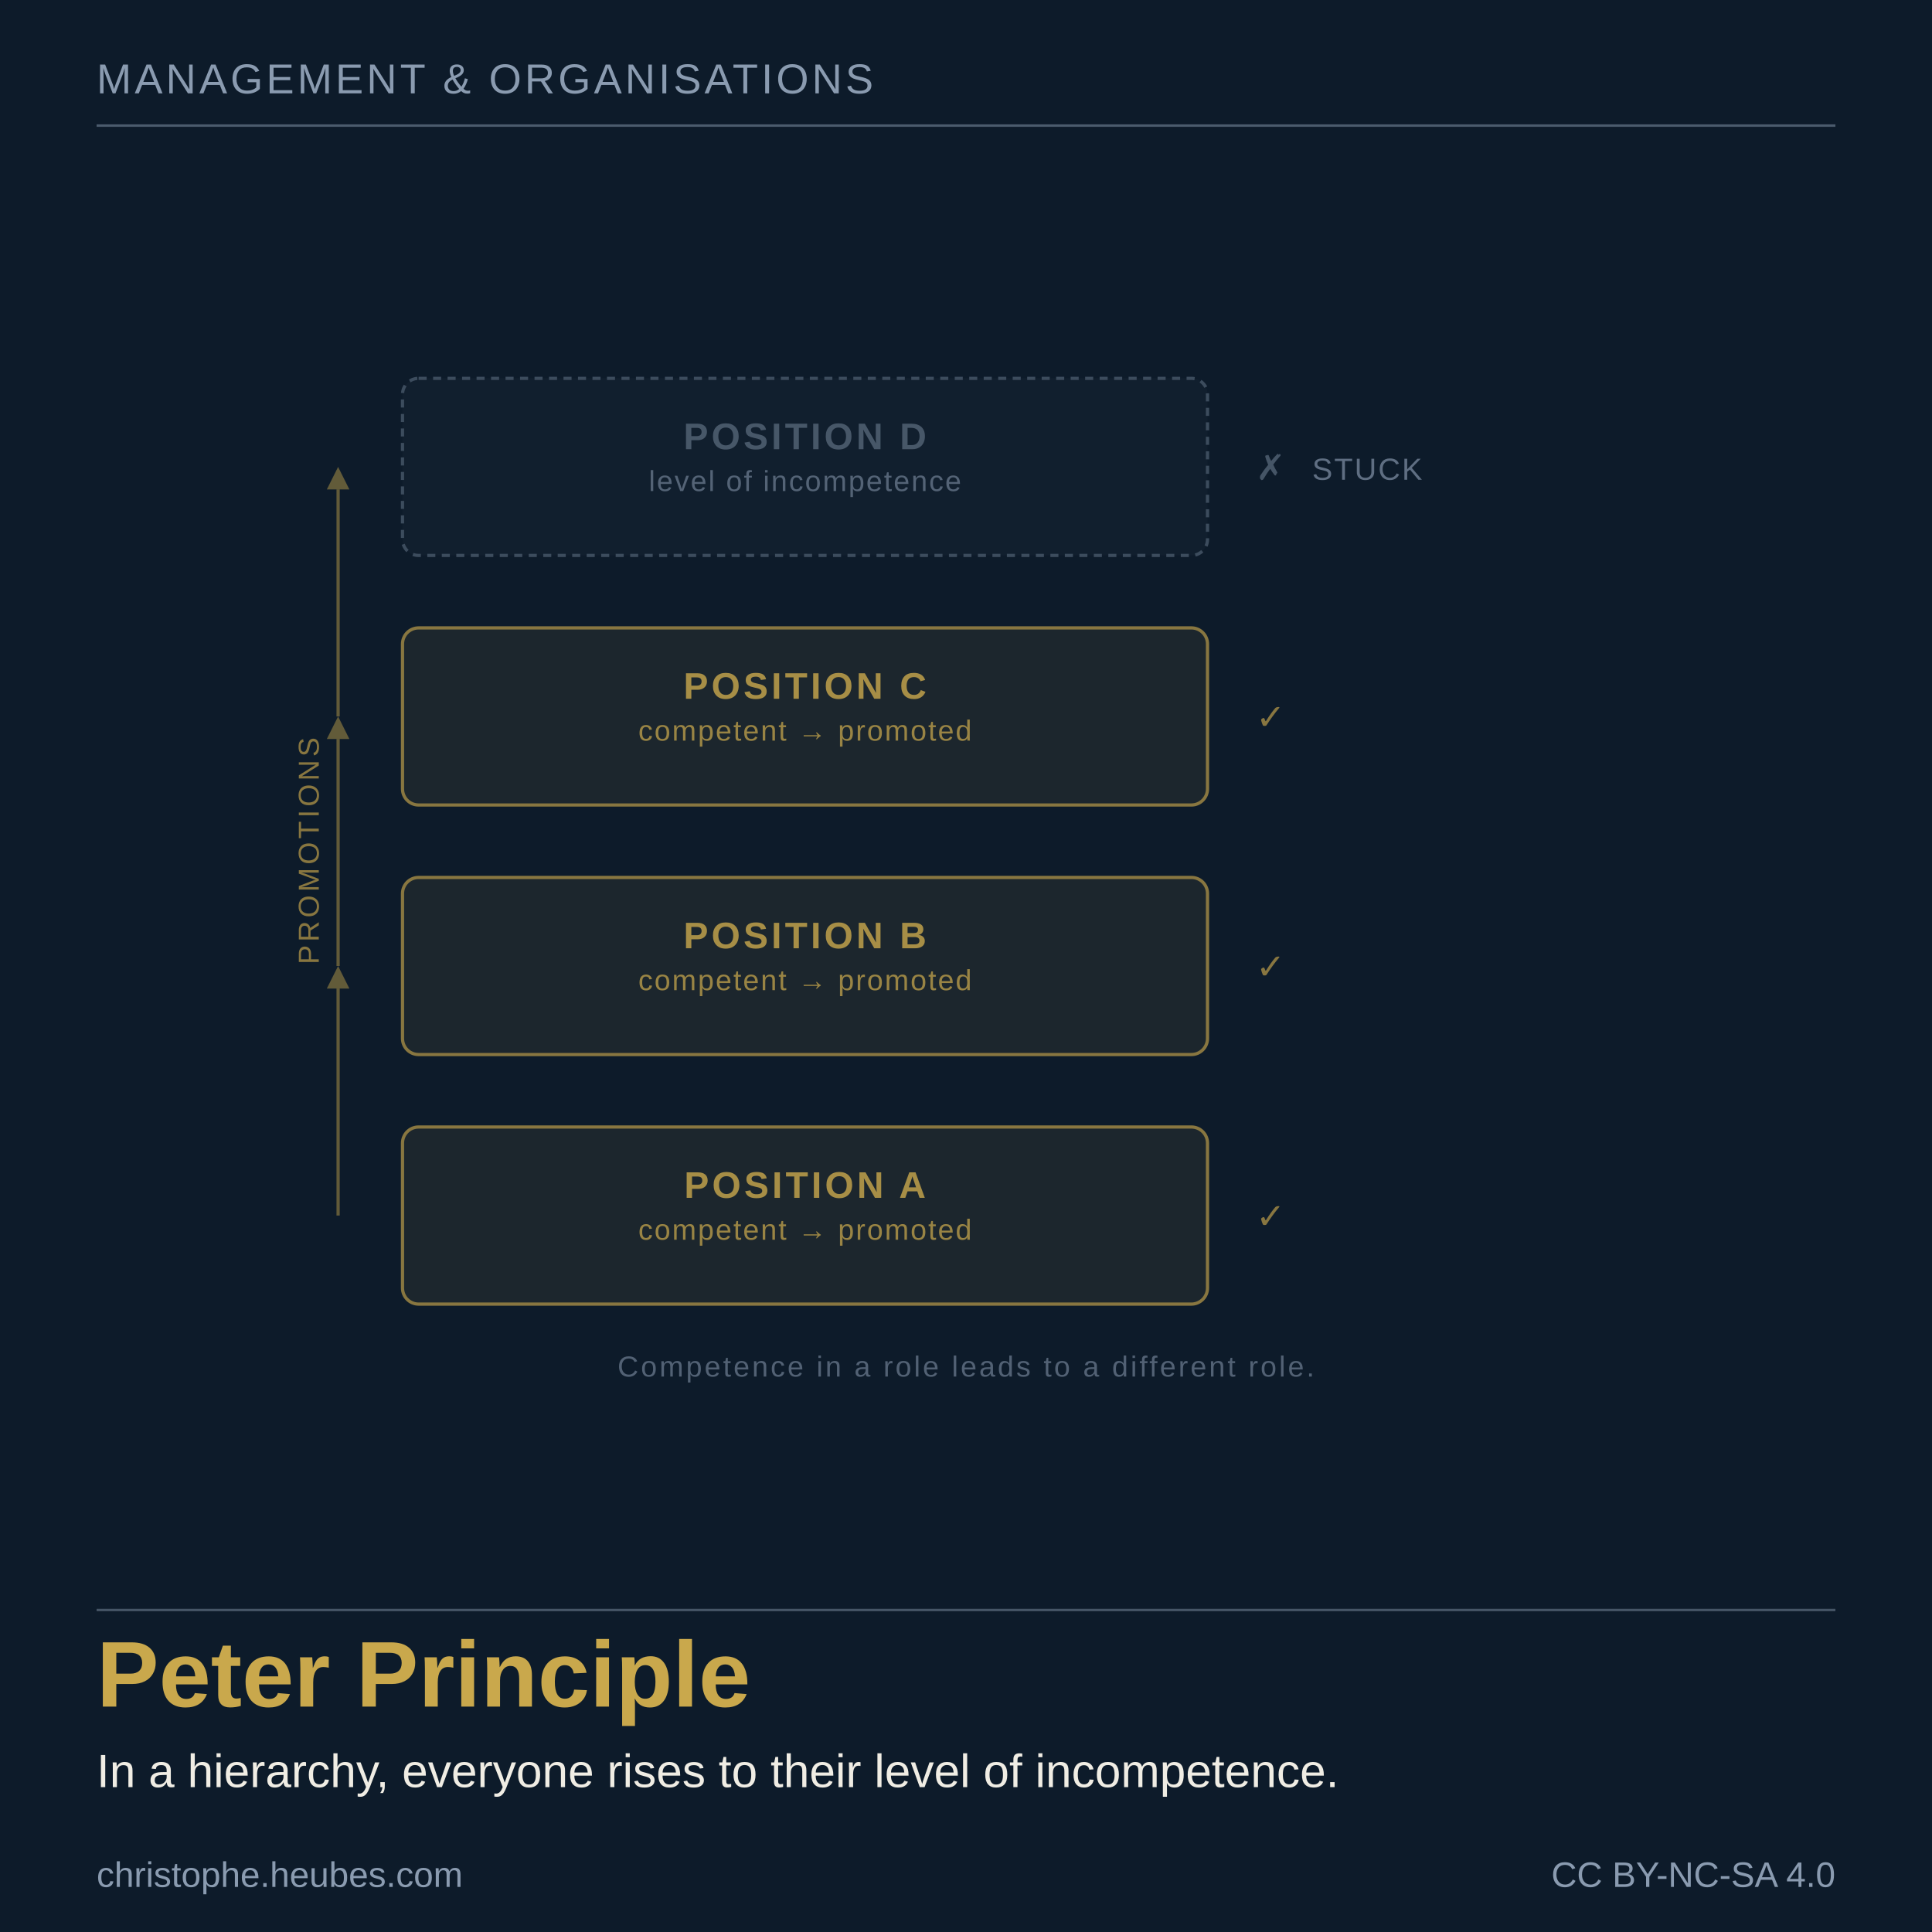
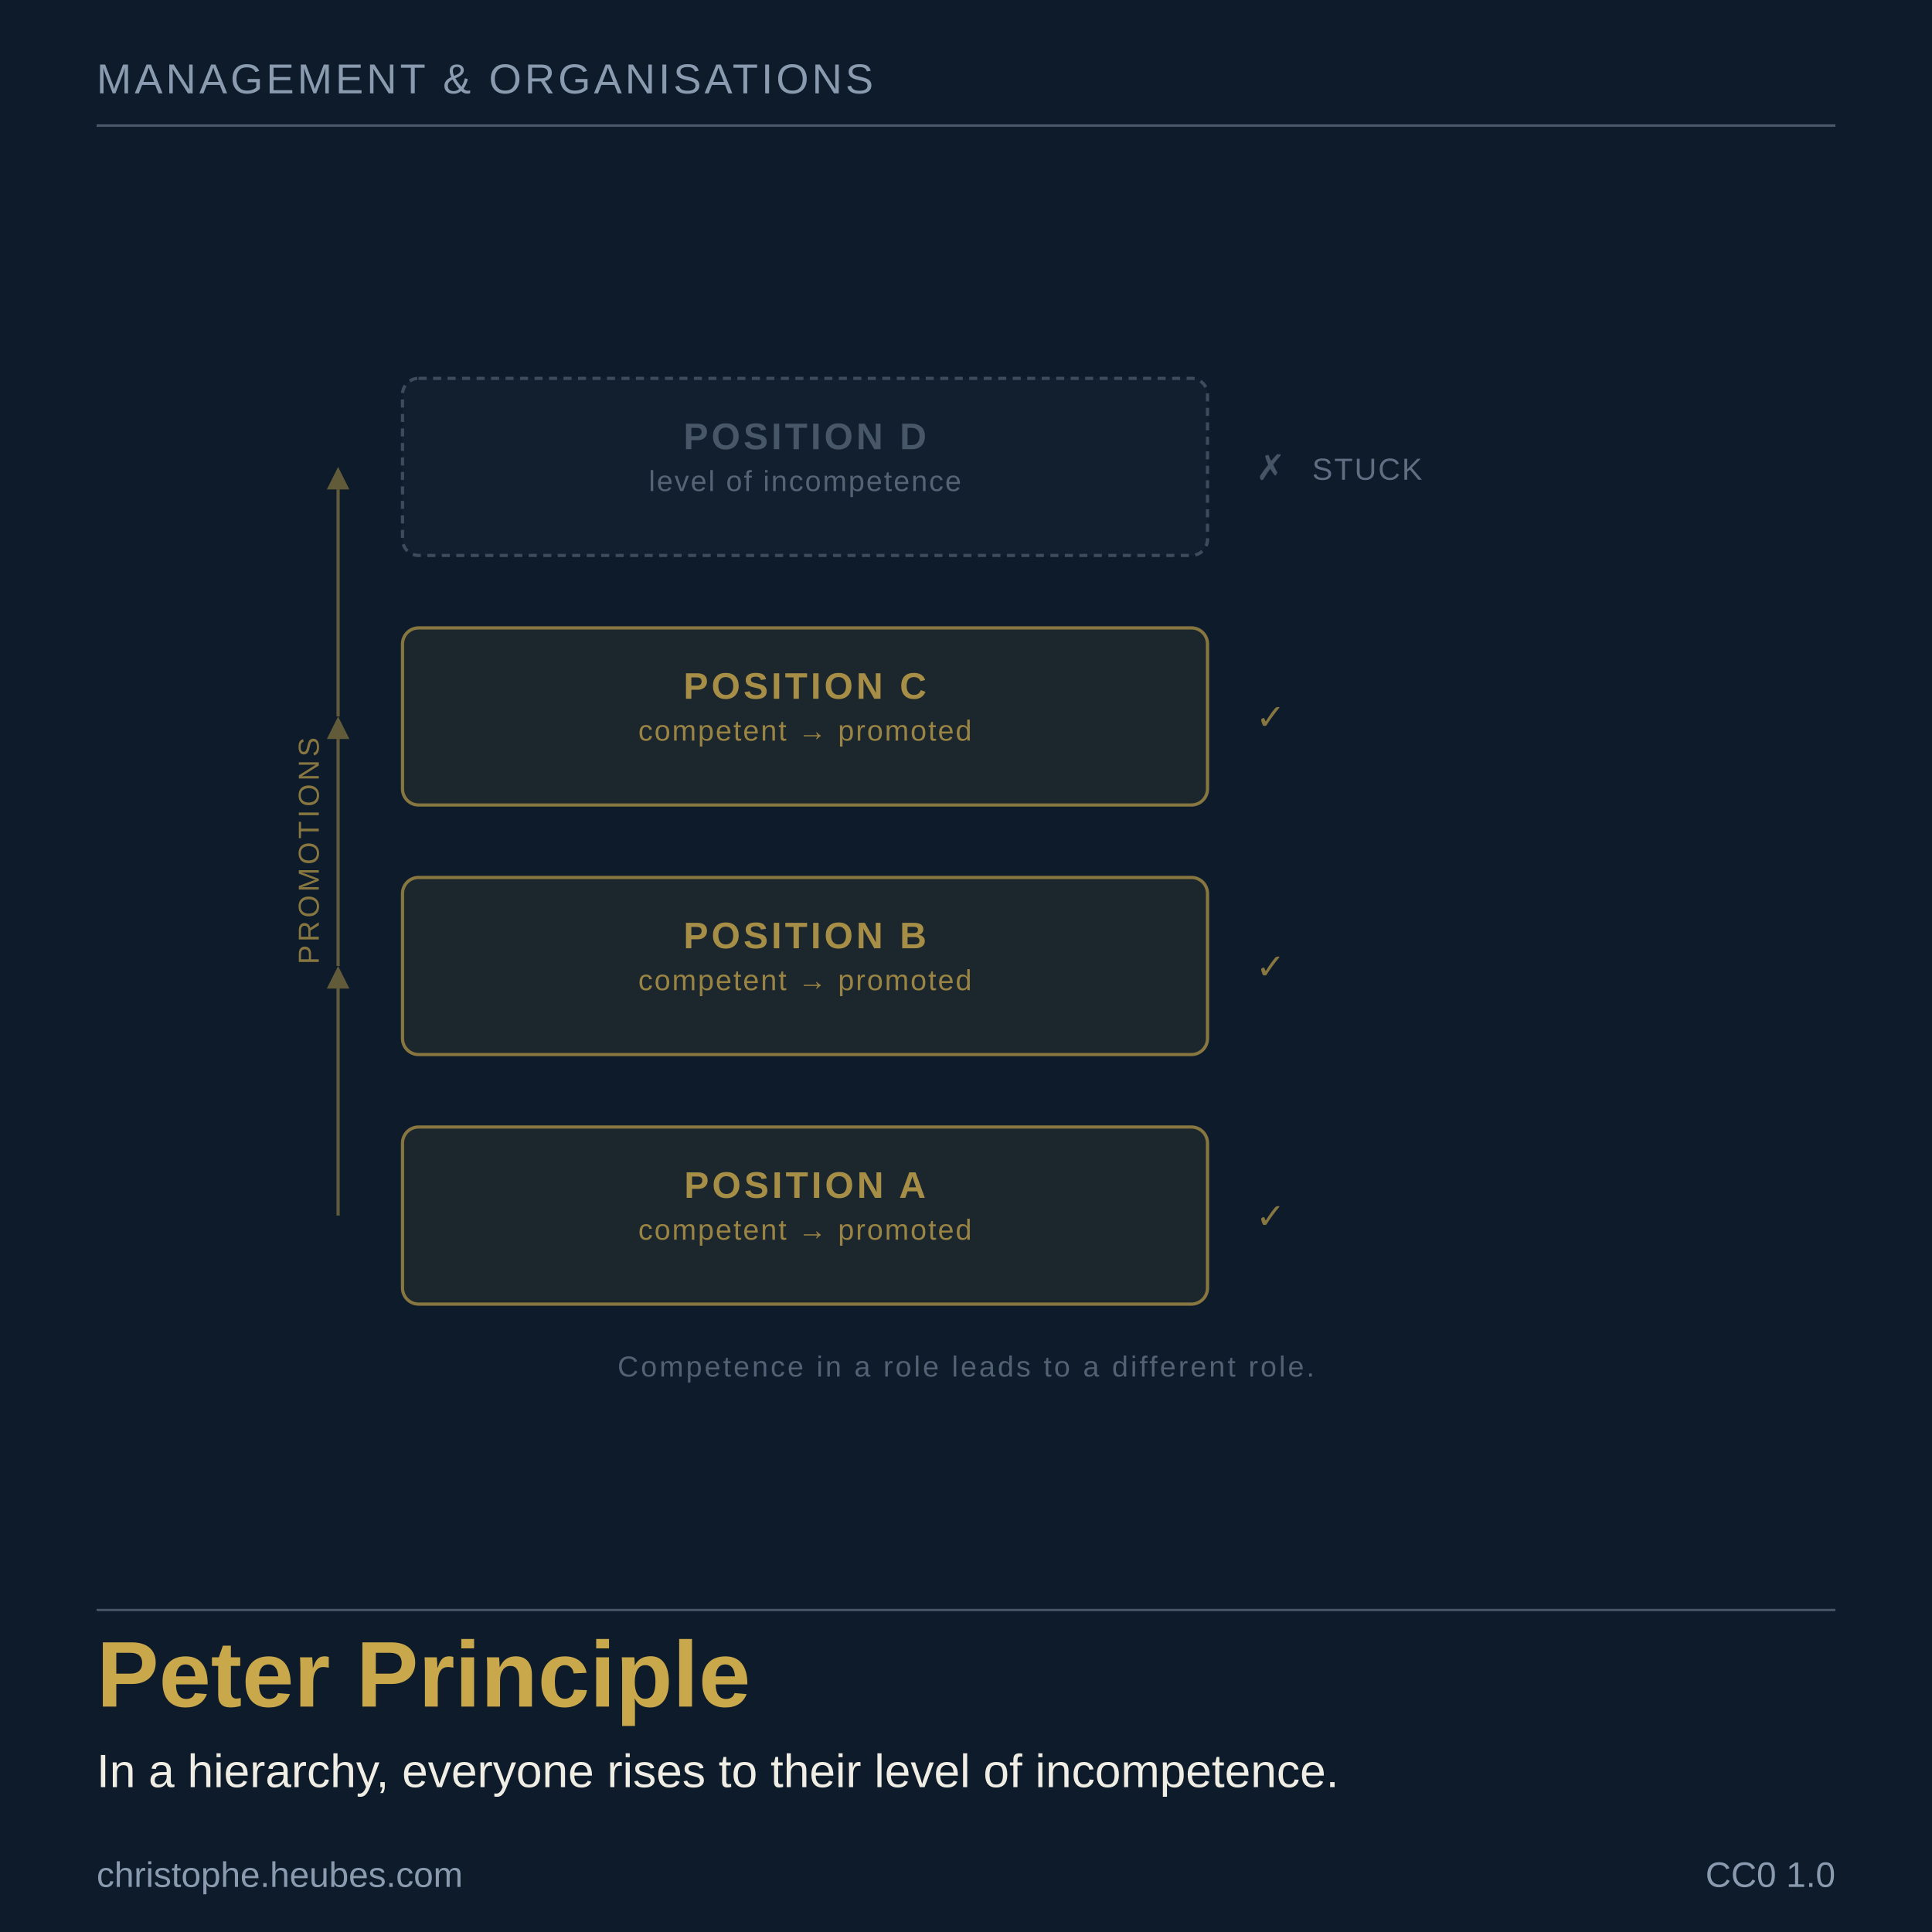
<svg xmlns="http://www.w3.org/2000/svg" viewBox="0 0 1200 1200" width="1200" height="1200">
  <rect width="1200" height="1200" fill="#0D1B2A" />
  <text x="60" y="58" font-family="'Ubuntu', 'Helvetica Neue', Arial, sans-serif" font-weight="500" font-size="26" fill="#8A9BB0" letter-spacing="2">MANAGEMENT &amp; ORGANISATIONS</text>
  <line x1="60" y1="78" x2="1140" y2="78" stroke="#8A9BB0" stroke-width="1.5" opacity="0.5" />
  <g transform="translate(0,0)">
    <rect x="250" y="235" width="500" height="110" rx="10" fill="#8A9BB0" fill-opacity="0.08" stroke="#8A9BB0" stroke-width="2" opacity="0.38" stroke-dasharray="5 4" />
    <text x="500" y="279" text-anchor="middle" font-family="'Ubuntu', 'Helvetica Neue', Arial, sans-serif" font-weight="700" font-size="23" letter-spacing="2" fill="#8A9BB0" opacity="0.45">POSITION D</text>
    <text x="500" y="305" text-anchor="middle" font-family="'Ubuntu', 'Helvetica Neue', Arial, sans-serif" font-weight="400" font-size="18" letter-spacing="1" fill="#8A9BB0" opacity="0.55">level of incompetence</text>
    <text x="780" y="298" text-anchor="start" font-family="'Ubuntu', 'Helvetica Neue', Arial, sans-serif" font-weight="700" font-size="22" fill="#8A9BB0" opacity="0.45">✗</text>
    <text x="815" y="298" text-anchor="start" font-family="'Ubuntu', 'Helvetica Neue', Arial, sans-serif" font-weight="500" font-size="19" letter-spacing="1" fill="#8A9BB0" opacity="0.65">STUCK</text>
    <rect x="250" y="390" width="500" height="110" rx="10" fill="#C9A84C" fill-opacity="0.12" stroke="#C9A84C" stroke-width="2" opacity="0.65" />
    <text x="500" y="434" text-anchor="middle" font-family="'Ubuntu', 'Helvetica Neue', Arial, sans-serif" font-weight="700" font-size="23" letter-spacing="2" fill="#C9A84C" opacity="0.80">POSITION C</text>
    <text x="500" y="460" text-anchor="middle" font-family="'Ubuntu', 'Helvetica Neue', Arial, sans-serif" font-weight="400" font-size="18" letter-spacing="1" fill="#C9A84C" opacity="0.72">competent → promoted</text>
    <text x="780" y="453" text-anchor="start" font-family="'Ubuntu', 'Helvetica Neue', Arial, sans-serif" font-weight="700" font-size="22" fill="#C9A84C" opacity="0.65">✓</text>
    <rect x="250" y="545" width="500" height="110" rx="10" fill="#C9A84C" fill-opacity="0.12" stroke="#C9A84C" stroke-width="2" opacity="0.65" />
    <text x="500" y="589" text-anchor="middle" font-family="'Ubuntu', 'Helvetica Neue', Arial, sans-serif" font-weight="700" font-size="23" letter-spacing="2" fill="#C9A84C" opacity="0.80">POSITION B</text>
    <text x="500" y="615" text-anchor="middle" font-family="'Ubuntu', 'Helvetica Neue', Arial, sans-serif" font-weight="400" font-size="18" letter-spacing="1" fill="#C9A84C" opacity="0.72">competent → promoted</text>
    <text x="780" y="608" text-anchor="start" font-family="'Ubuntu', 'Helvetica Neue', Arial, sans-serif" font-weight="700" font-size="22" fill="#C9A84C" opacity="0.65">✓</text>
    <rect x="250" y="700" width="500" height="110" rx="10" fill="#C9A84C" fill-opacity="0.12" stroke="#C9A84C" stroke-width="2" opacity="0.65" />
    <text x="500" y="744" text-anchor="middle" font-family="'Ubuntu', 'Helvetica Neue', Arial, sans-serif" font-weight="700" font-size="23" letter-spacing="2" fill="#C9A84C" opacity="0.80">POSITION A</text>
    <text x="500" y="770" text-anchor="middle" font-family="'Ubuntu', 'Helvetica Neue', Arial, sans-serif" font-weight="400" font-size="18" letter-spacing="1" fill="#C9A84C" opacity="0.72">competent → promoted</text>
    <text x="780" y="763" text-anchor="start" font-family="'Ubuntu', 'Helvetica Neue', Arial, sans-serif" font-weight="700" font-size="22" fill="#C9A84C" opacity="0.65">✓</text>
    <line x1="210" y1="445" x2="210" y2="304" stroke="#C9A84C" stroke-width="2" opacity="0.45" />
    <polygon points="203,304 217,304 210,290" fill="#C9A84C" opacity="0.45" />
    <line x1="210" y1="600" x2="210" y2="459" stroke="#C9A84C" stroke-width="2" opacity="0.45" />
    <polygon points="203,459 217,459 210,445" fill="#C9A84C" opacity="0.45" />
    <line x1="210" y1="755" x2="210" y2="614" stroke="#C9A84C" stroke-width="2" opacity="0.45" />
    <polygon points="203,614 217,614 210,600" fill="#C9A84C" opacity="0.45" />
    <text x="198" y="528.5" text-anchor="middle" font-family="'Ubuntu', 'Helvetica Neue', Arial, sans-serif" font-weight="500" font-size="18" letter-spacing="2" fill="#C9A84C" opacity="0.65" transform="rotate(-90, 198, 528.5)">PROMOTIONS</text>
    <text x="600" y="855" text-anchor="middle" font-family="'Ubuntu', 'Helvetica Neue', Arial, sans-serif" font-weight="400" font-size="18" letter-spacing="1.5" fill="#8A9BB0" opacity="0.55">Competence in a role leads to a different role.</text>
  </g>
  <line x1="60" y1="1000" x2="1140" y2="1000" stroke="#8A9BB0" stroke-width="1.5" opacity="0.45" />
  <text x="60" y="1060" font-family="'Ubuntu', 'Helvetica Neue', Arial, sans-serif" font-weight="700" font-size="58" fill="#C9A84C">Peter Principle</text>
  <text x="60" y="1110" font-family="'Ubuntu', 'Helvetica Neue', Arial, sans-serif" font-weight="400" font-size="29" fill="#F0EDE4">In a hierarchy, everyone rises to their level of incompetence.</text>
  <text x="60" y="1172" font-family="'Ubuntu', 'Helvetica Neue', Arial, sans-serif" font-weight="400" font-size="22" fill="#8A9BB0">christophe.heubes.com</text>
-   <text x="1140" y="1172" text-anchor="end" font-family="'Ubuntu', 'Helvetica Neue', Arial, sans-serif" font-weight="400" font-size="22" fill="#8A9BB0">CC BY-NC-SA 4.0</text>
+   <text x="1140" y="1172" text-anchor="end" font-family="'Ubuntu', 'Helvetica Neue', Arial, sans-serif" font-weight="400" font-size="22" fill="#8A9BB0">CC0 1.0</text>
</svg>
